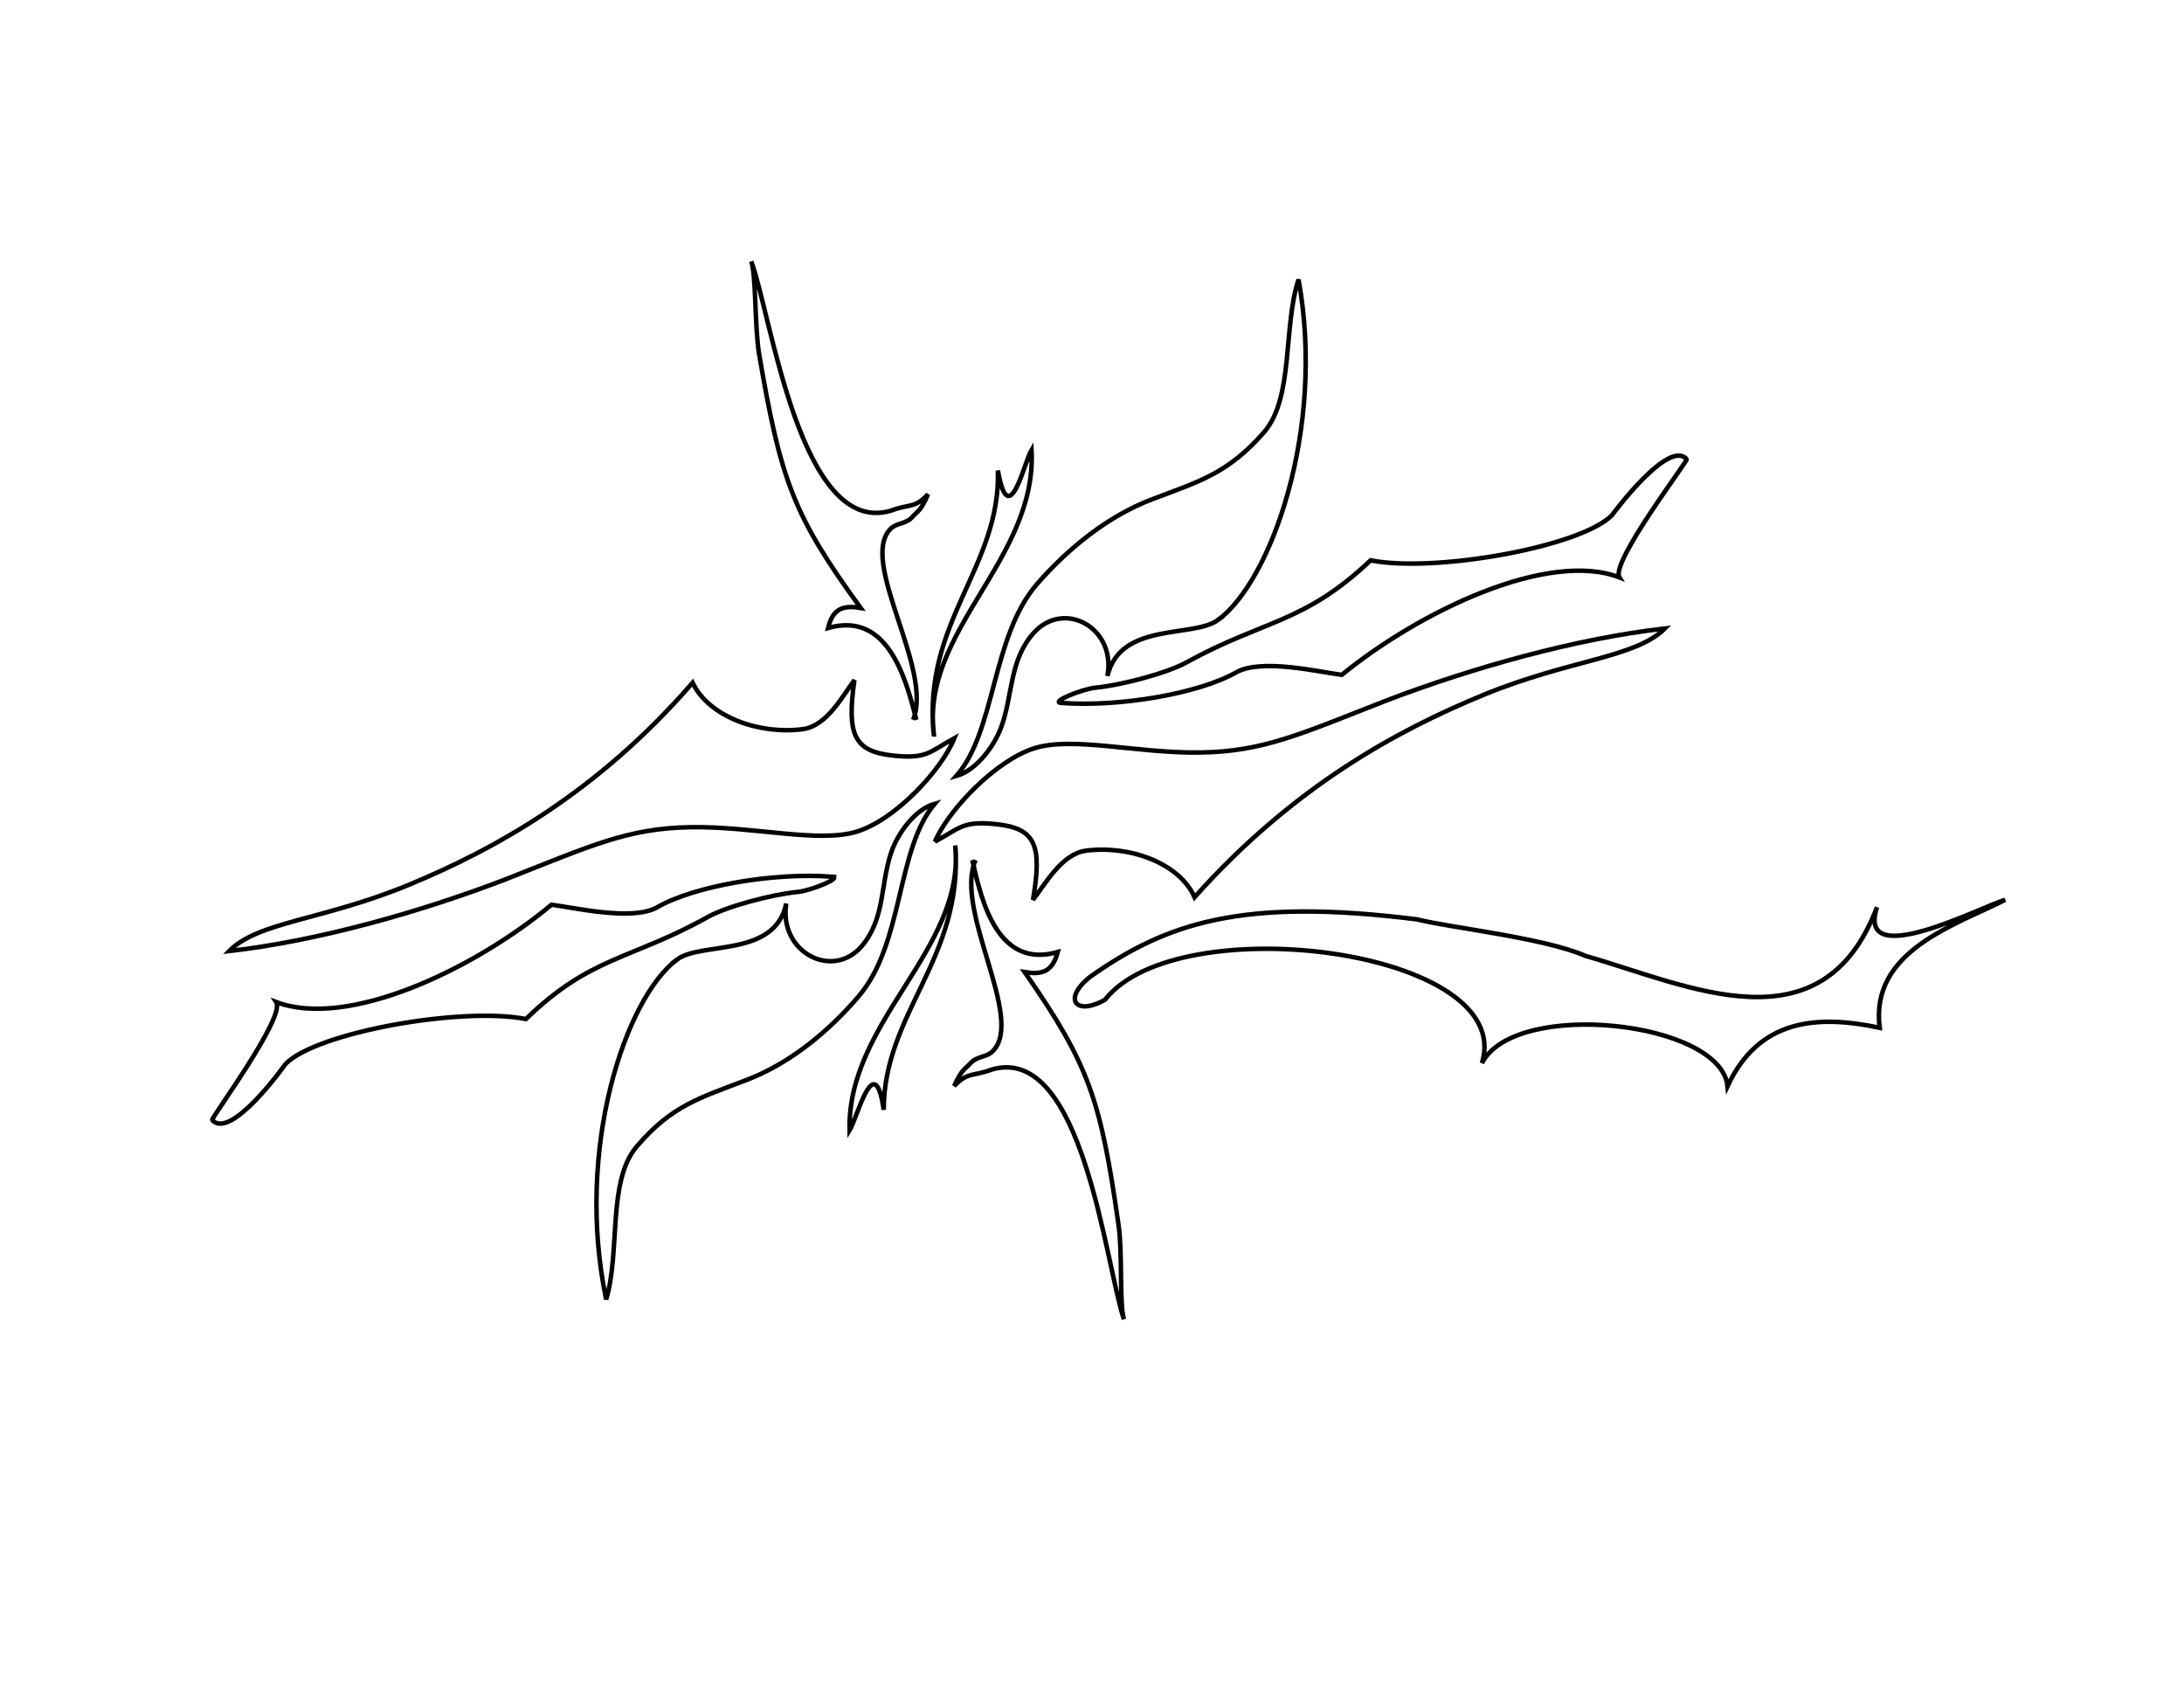
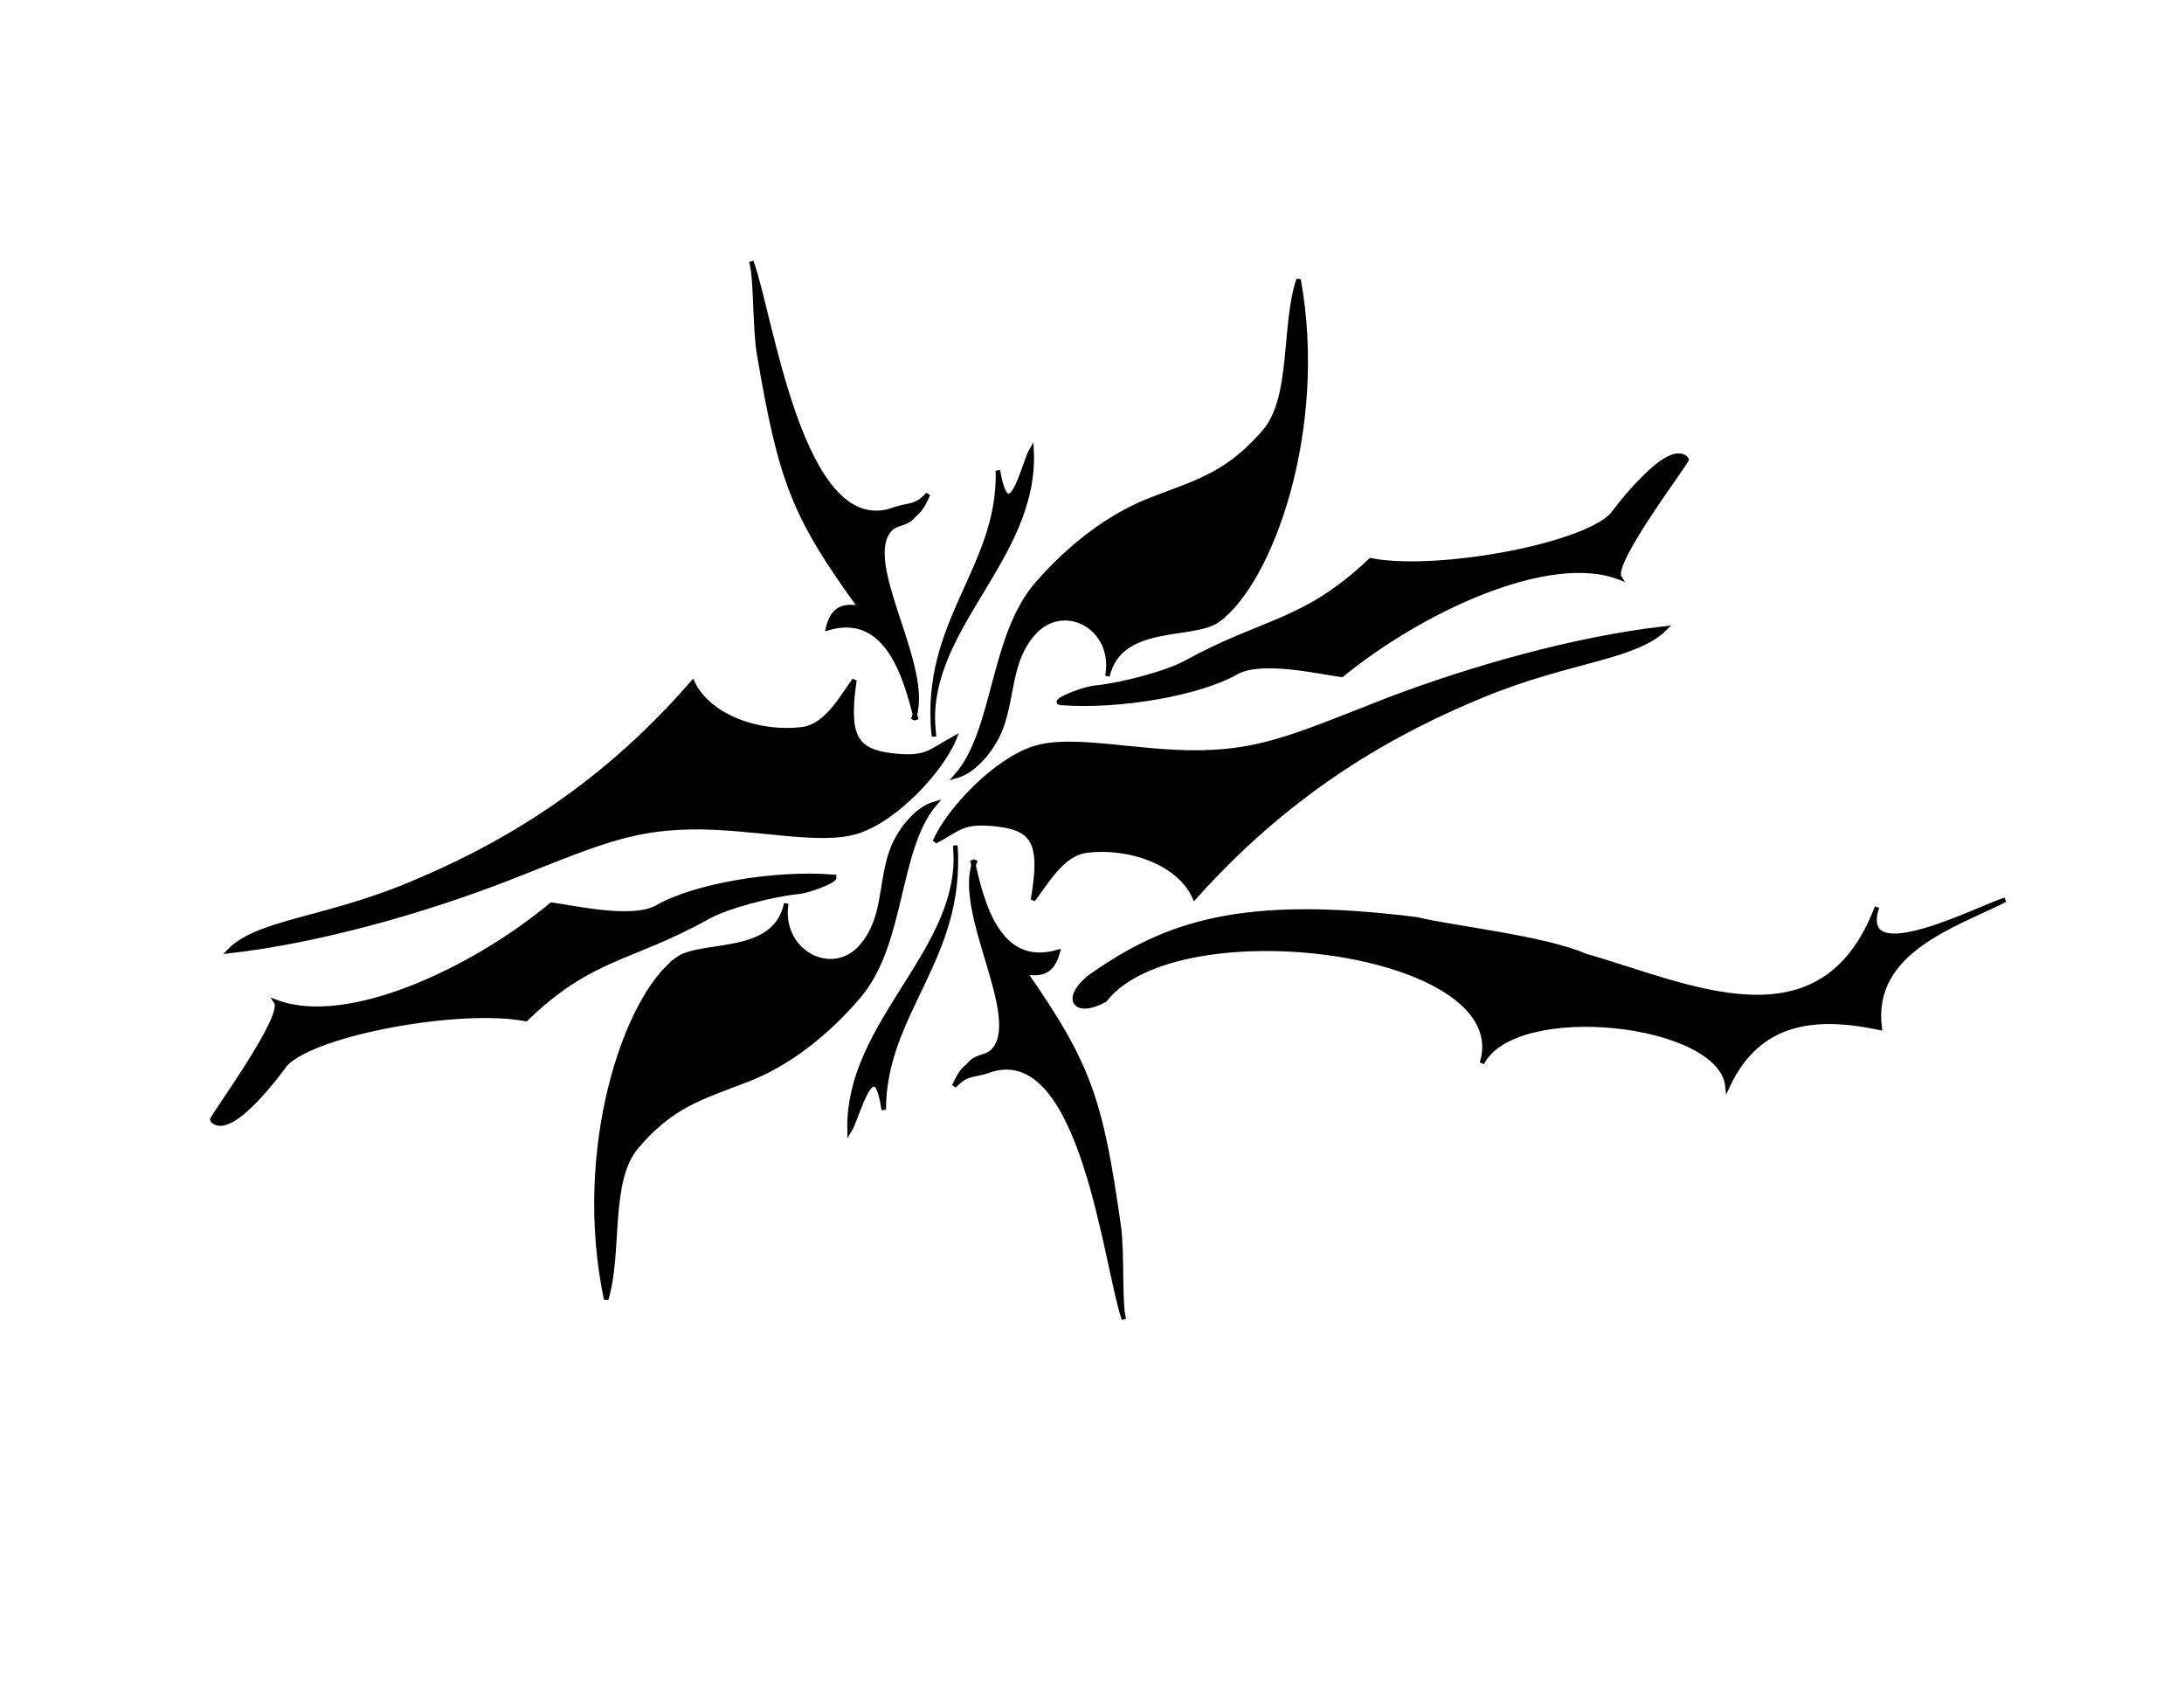
<svg xmlns="http://www.w3.org/2000/svg" width="990" height="765" id="svg3186" version="1.1">
  <defs id="defs3188" />
  <g id="layer1" transform="translate(0,-287.3622)">
-     <path style="fill:none;stroke:#000000;stroke-width:2.047px;stroke-linecap:butt;stroke-linejoin:miter;stroke-opacity:1" d="m 423.759,668.841 c 6.323,-14.614 27.677,-36.897 45.177,-42.365 17.5,-5.467 46.734,2.41 75.295,1.953 28.561,-0.457 45.103,-8.291 84.878,-23.818 38.361,-14.588 85.001,-27.776 125.605,-32.408 -13.437,13.39 -43.098,14.045 -82.14,30.065 -39.042,16.02 -86.173,41.494 -131.081,91.757 -6.902,-15.595 -29.684,-23.675 -49.284,-21.085 -10.948,1.447 -18.478,15.222 -23.957,22.256 4.251,-24.897 1.076,-32.307 -16.357,-34.248 -15.635,-1.741 -16.829,1.833 -28.135,7.892 z" id="path4297-4" />
-     <path style="fill:none;stroke:#000000;stroke-width:2.047px;stroke-linecap:butt;stroke-linejoin:miter;stroke-opacity:1" d="m 908.924,695.216 c -9.831,2.617 -67.879,33.119 -58.082,3.313 -24.927,65.744 -85.825,35.296 -132.135,22.088 -18.852,-8.213 -60.463,-12.621 -76.474,-16.566 -79.587,-9.999 -113.713,1.782 -148.35,26.229 -12.531,10.323 -5.838,17.549 7.018,10.215 33.026,-42.372 186.829,-22.758 170.857,28.714 15.055,-29.266 108.446,-19.043 111.323,10.492 14.183,-30.55 40.674,-32.513 68.972,-26.505 -4.475,-34.835 34.161,-46.465 56.871,-57.98 z" id="path4392-1" />
-     <path style="fill:none;stroke:#000000;stroke-width:2.047px;stroke-linecap:butt;stroke-linejoin:miter;stroke-opacity:1" d="m 552.085,568.39 c 23.879,-17.343 48.868,-86.181 36.543,-154.337 -7.067,21.261 -2.043,53.684 -15.73,69.3 -16.361,18.666 -29.121,22.118 -50.821,30.37 -19.823,7.539 -37.736,22.068 -51.789,38.101 -20.893,23.835 -18.784,66.709 -36.785,87.246 9.116,-2.579 17.183,-13.529 20.329,-22.087 5.357,-14.575 3.605,-30.066 14.52,-42.519 13.677,-15.603 37.759,-2.787 33.639,19.327 5.79,-24.662 38.788,-17.188 50.095,-25.401 z" id="path4412-5" />
-     <path style="fill:none;stroke:#000000;stroke-width:2.047px;stroke-linecap:butt;stroke-linejoin:miter;stroke-opacity:1" d="m 480.935,605.939 c 26.474,2.042 62.687,-4.284 79.378,-13.805 11.4,-6.503 37.922,-0.162 47.917,1.104 35.597,-29.064 93.574,-56.562 125.843,-44.175 -4.227,-6.682 31.133,-52.832 30.493,-53.562 -8.291,-9.458 -33.881,25.401 -33.881,25.401 -14.279,14.427 -80.567,26.165 -109.387,20.431 -30.354,28.715 -48.126,26.768 -83.734,46.384 -8.485,4.674 -29.069,10.182 -40.899,11.32 -6.24,0.6 -20.559,6.53 -15.73,6.903 z" id="path4434-9" />
-     <path style="fill:none;stroke:#000000;stroke-width:2.047px;stroke-linecap:butt;stroke-linejoin:miter;stroke-opacity:1" d="m 440.762,677.172 c 4.366,20.078 11.962,49.322 38.721,41.69 -2.497,9.17 -7.314,10.329 -15.004,9.111 29.345,42.074 34.499,58.039 42.593,114.855 1.807,12.686 0.292,36.045 2.42,42.519 -8.35,-24.176 -18.585,-125.458 -60.018,-113.199 -8.238,3.133 -10.878,0.95 -16.94,7.455 3.499,-7.857 5.111,-7.763 7.26,-10.215 3.023,-3.449 7.298,-2.675 10.164,-5.522 14.952,-14.85 -17.779,-63.796 -7.744,-86.694" id="path4454-9" />
-     <path style="fill:none;stroke:#000000;stroke-width:2.047px;stroke-linecap:butt;stroke-linejoin:miter;stroke-opacity:1" d="m 433.018,670.545 c 3.759,51.226 -32.429,75.743 -32.429,119.825 -4.12,-28.514 -12.079,3.942 -15.488,9.387 -1.18,-49.841 52.517,-81.981 47.917,-129.212 z" id="path4478-9" />
-     <path style="fill:none;stroke:#000000;stroke-width:2.047px;stroke-linecap:butt;stroke-linejoin:miter;stroke-opacity:1" d="m 432.629,621.927 c -5.915,14.588 -26.667,36.835 -44.041,42.295 -17.374,5.46 -46.886,-2.399 -75.485,-1.939 -28.599,0.46 -44.946,8.283 -84.346,23.787 -38.011,14.567 -84.356,27.738 -124.899,32.367 13.077,-13.368 42.772,-14.025 81.423,-30.023 38.651,-15.997 85.136,-41.431 128.681,-91.611 7.362,15.567 30.417,23.628 49.977,21.04 10.926,-1.446 18.074,-15.197 23.361,-22.219 -3.543,24.853 -0.151,32.249 17.369,34.184 15.713,1.736 16.806,-1.832 27.959,-7.882 z" id="path4297-4-7" />
-     <path style="fill:none;stroke:#000000;stroke-width:2.047px;stroke-linecap:butt;stroke-linejoin:miter;stroke-opacity:1" d="m 306.957,722.216 c -23.423,17.315 -46.481,86.034 -32.178,154.066 6.469,-21.224 0.505,-53.588 13.769,-69.178 15.854,-18.634 28.538,-22.083 50.04,-30.323 19.642,-7.528 37.17,-22.034 50.788,-38.04 20.246,-23.796 16.902,-66.593 34.346,-87.095 -9.059,2.576 -16.825,13.507 -19.731,22.051 -4.948,14.55 -2.748,30.013 -13.326,42.445 -13.253,15.577 -37.746,2.787 -34.254,-19.287 -5.093,24.619 -38.364,17.163 -49.456,25.362 z" id="path4412-5-7" />
-     <path style="fill:none;stroke:#000000;stroke-width:2.047px;stroke-linecap:butt;stroke-linejoin:miter;stroke-opacity:1" d="m 377.156,684.724 c -26.58,-2.034 -62.676,4.285 -79.124,13.791 -11.234,6.493 -37.985,0.167 -48.035,-1.096 -34.826,29.017 -92.118,56.474 -124.8,44.113 4.427,6.67 -29.672,52.742 -29.01,53.471 8.577,9.44 33.212,-25.36 33.212,-25.36 13.891,-14.403 79.959,-26.129 108.996,-20.409 29.584,-28.668 47.443,-26.727 82.552,-46.312 8.366,-4.667 28.829,-10.168 40.647,-11.305 6.234,-0.6 20.409,-6.521 15.56,-6.892 z" id="path4434-9-4" />
-     <path style="fill:none;stroke:#000000;stroke-width:2.047px;stroke-linecap:butt;stroke-linejoin:miter;stroke-opacity:1" d="m 415.356,613.614 c -4.951,-20.042 -13.399,-49.233 -39.987,-41.611 2.238,-9.154 7.03,-10.312 14.77,-9.097 -30.606,-41.995 -36.227,-57.93 -45.967,-114.644 -2.175,-12.663 -1.327,-35.98 -3.645,-42.442 9.059,24.131 22.219,125.231 63.375,112.988 8.163,-3.129 10.87,-0.95 16.757,-7.444 -3.279,7.843 -4.897,7.75 -6.98,10.198 -2.929,3.443 -7.234,2.671 -10.024,5.513 -14.553,14.825 19.643,63.68 10.247,86.538" id="path4454-9-6" />
-     <path style="fill:none;stroke:#000000;stroke-width:2.047px;stroke-linecap:butt;stroke-linejoin:miter;stroke-opacity:1" d="m 423.304,620.227 c -5.236,-51.134 30.312,-75.612 29.047,-119.615 4.946,28.463 11.988,-3.937 15.247,-9.373 2.613,49.751 -50.258,81.841 -44.293,128.988 z" id="path4478-9-4" />
+     <path style="fill:#000000;stroke:#000000;stroke-width:2.047px;stroke-linecap:butt;stroke-linejoin:miter;stroke-opacity:1" d="m 423.759,668.841 c 6.323,-14.614 27.677,-36.897 45.177,-42.365 17.5,-5.467 46.734,2.41 75.295,1.953 28.561,-0.457 45.103,-8.291 84.878,-23.818 38.361,-14.588 85.001,-27.776 125.605,-32.408 -13.437,13.39 -43.098,14.045 -82.14,30.065 -39.042,16.02 -86.173,41.494 -131.081,91.757 -6.902,-15.595 -29.684,-23.675 -49.284,-21.085 -10.948,1.447 -18.478,15.222 -23.957,22.256 4.251,-24.897 1.076,-32.307 -16.357,-34.248 -15.635,-1.741 -16.829,1.833 -28.135,7.892 z" id="path4297-4" />
+     <path style="fill:#000000;stroke:#000000;stroke-width:2.047px;stroke-linecap:butt;stroke-linejoin:miter;stroke-opacity:1" d="m 908.924,695.216 c -9.831,2.617 -67.879,33.119 -58.082,3.313 -24.927,65.744 -85.825,35.296 -132.135,22.088 -18.852,-8.213 -60.463,-12.621 -76.474,-16.566 -79.587,-9.999 -113.713,1.782 -148.35,26.229 -12.531,10.323 -5.838,17.549 7.018,10.215 33.026,-42.372 186.829,-22.758 170.857,28.714 15.055,-29.266 108.446,-19.043 111.323,10.492 14.183,-30.55 40.674,-32.513 68.972,-26.505 -4.475,-34.835 34.161,-46.465 56.871,-57.98 z" id="path4392-1" />
+     <path style="fill:#000000;stroke:#000000;stroke-width:2.047px;stroke-linecap:butt;stroke-linejoin:miter;stroke-opacity:1" d="m 552.085,568.39 c 23.879,-17.343 48.868,-86.181 36.543,-154.337 -7.067,21.261 -2.043,53.684 -15.73,69.3 -16.361,18.666 -29.121,22.118 -50.821,30.37 -19.823,7.539 -37.736,22.068 -51.789,38.101 -20.893,23.835 -18.784,66.709 -36.785,87.246 9.116,-2.579 17.183,-13.529 20.329,-22.087 5.357,-14.575 3.605,-30.066 14.52,-42.519 13.677,-15.603 37.759,-2.787 33.639,19.327 5.79,-24.662 38.788,-17.188 50.095,-25.401 z" id="path4412-5" />
+     <path style="fill:#000000;stroke:#000000;stroke-width:2.047px;stroke-linecap:butt;stroke-linejoin:miter;stroke-opacity:1" d="m 480.935,605.939 c 26.474,2.042 62.687,-4.284 79.378,-13.805 11.4,-6.503 37.922,-0.162 47.917,1.104 35.597,-29.064 93.574,-56.562 125.843,-44.175 -4.227,-6.682 31.133,-52.832 30.493,-53.562 -8.291,-9.458 -33.881,25.401 -33.881,25.401 -14.279,14.427 -80.567,26.165 -109.387,20.431 -30.354,28.715 -48.126,26.768 -83.734,46.384 -8.485,4.674 -29.069,10.182 -40.899,11.32 -6.24,0.6 -20.559,6.53 -15.73,6.903 z" id="path4434-9" />
+     <path style="fill:#000000;stroke:#000000;stroke-width:2.047px;stroke-linecap:butt;stroke-linejoin:miter;stroke-opacity:1" d="m 440.762,677.172 c 4.366,20.078 11.962,49.322 38.721,41.69 -2.497,9.17 -7.314,10.329 -15.004,9.111 29.345,42.074 34.499,58.039 42.593,114.855 1.807,12.686 0.292,36.045 2.42,42.519 -8.35,-24.176 -18.585,-125.458 -60.018,-113.199 -8.238,3.133 -10.878,0.95 -16.94,7.455 3.499,-7.857 5.111,-7.763 7.26,-10.215 3.023,-3.449 7.298,-2.675 10.164,-5.522 14.952,-14.85 -17.779,-63.796 -7.744,-86.694" id="path4454-9" />
+     <path style="fill:#000000;stroke:#000000;stroke-width:2.047px;stroke-linecap:butt;stroke-linejoin:miter;stroke-opacity:1" d="m 433.018,670.545 c 3.759,51.226 -32.429,75.743 -32.429,119.825 -4.12,-28.514 -12.079,3.942 -15.488,9.387 -1.18,-49.841 52.517,-81.981 47.917,-129.212 z" id="path4478-9" />
+     <path style="fill:#000000;stroke:#000000;stroke-width:2.047px;stroke-linecap:butt;stroke-linejoin:miter;stroke-opacity:1" d="m 432.629,621.927 c -5.915,14.588 -26.667,36.835 -44.041,42.295 -17.374,5.46 -46.886,-2.399 -75.485,-1.939 -28.599,0.46 -44.946,8.283 -84.346,23.787 -38.011,14.567 -84.356,27.738 -124.899,32.367 13.077,-13.368 42.772,-14.025 81.423,-30.023 38.651,-15.997 85.136,-41.431 128.681,-91.611 7.362,15.567 30.417,23.628 49.977,21.04 10.926,-1.446 18.074,-15.197 23.361,-22.219 -3.543,24.853 -0.151,32.249 17.369,34.184 15.713,1.736 16.806,-1.832 27.959,-7.882 z" id="path4297-4-7" />
+     <path style="fill:#000000;stroke:#000000;stroke-width:2.047px;stroke-linecap:butt;stroke-linejoin:miter;stroke-opacity:1" d="m 306.957,722.216 c -23.423,17.315 -46.481,86.034 -32.178,154.066 6.469,-21.224 0.505,-53.588 13.769,-69.178 15.854,-18.634 28.538,-22.083 50.04,-30.323 19.642,-7.528 37.17,-22.034 50.788,-38.04 20.246,-23.796 16.902,-66.593 34.346,-87.095 -9.059,2.576 -16.825,13.507 -19.731,22.051 -4.948,14.55 -2.748,30.013 -13.326,42.445 -13.253,15.577 -37.746,2.787 -34.254,-19.287 -5.093,24.619 -38.364,17.163 -49.456,25.362 z" id="path4412-5-7" />
+     <path style="fill:#000000;stroke:#000000;stroke-width:2.047px;stroke-linecap:butt;stroke-linejoin:miter;stroke-opacity:1" d="m 377.156,684.724 c -26.58,-2.034 -62.676,4.285 -79.124,13.791 -11.234,6.493 -37.985,0.167 -48.035,-1.096 -34.826,29.017 -92.118,56.474 -124.8,44.113 4.427,6.67 -29.672,52.742 -29.01,53.471 8.577,9.44 33.212,-25.36 33.212,-25.36 13.891,-14.403 79.959,-26.129 108.996,-20.409 29.584,-28.668 47.443,-26.727 82.552,-46.312 8.366,-4.667 28.829,-10.168 40.647,-11.305 6.234,-0.6 20.409,-6.521 15.56,-6.892 z" id="path4434-9-4" />
+     <path style="fill:#000000;stroke:#000000;stroke-width:2.047px;stroke-linecap:butt;stroke-linejoin:miter;stroke-opacity:1" d="m 415.356,613.614 c -4.951,-20.042 -13.399,-49.233 -39.987,-41.611 2.238,-9.154 7.03,-10.312 14.77,-9.097 -30.606,-41.995 -36.227,-57.93 -45.967,-114.644 -2.175,-12.663 -1.327,-35.98 -3.645,-42.442 9.059,24.131 22.219,125.231 63.375,112.988 8.163,-3.129 10.87,-0.95 16.757,-7.444 -3.279,7.843 -4.897,7.75 -6.98,10.198 -2.929,3.443 -7.234,2.671 -10.024,5.513 -14.553,14.825 19.643,63.68 10.247,86.538" id="path4454-9-6" />
+     <path style="fill:#000000;stroke:#000000;stroke-width:2.047px;stroke-linecap:butt;stroke-linejoin:miter;stroke-opacity:1" d="m 423.304,620.227 c -5.236,-51.134 30.312,-75.612 29.047,-119.615 4.946,28.463 11.988,-3.937 15.247,-9.373 2.613,49.751 -50.258,81.841 -44.293,128.988 z" id="path4478-9-4" />
  </g>
</svg>
